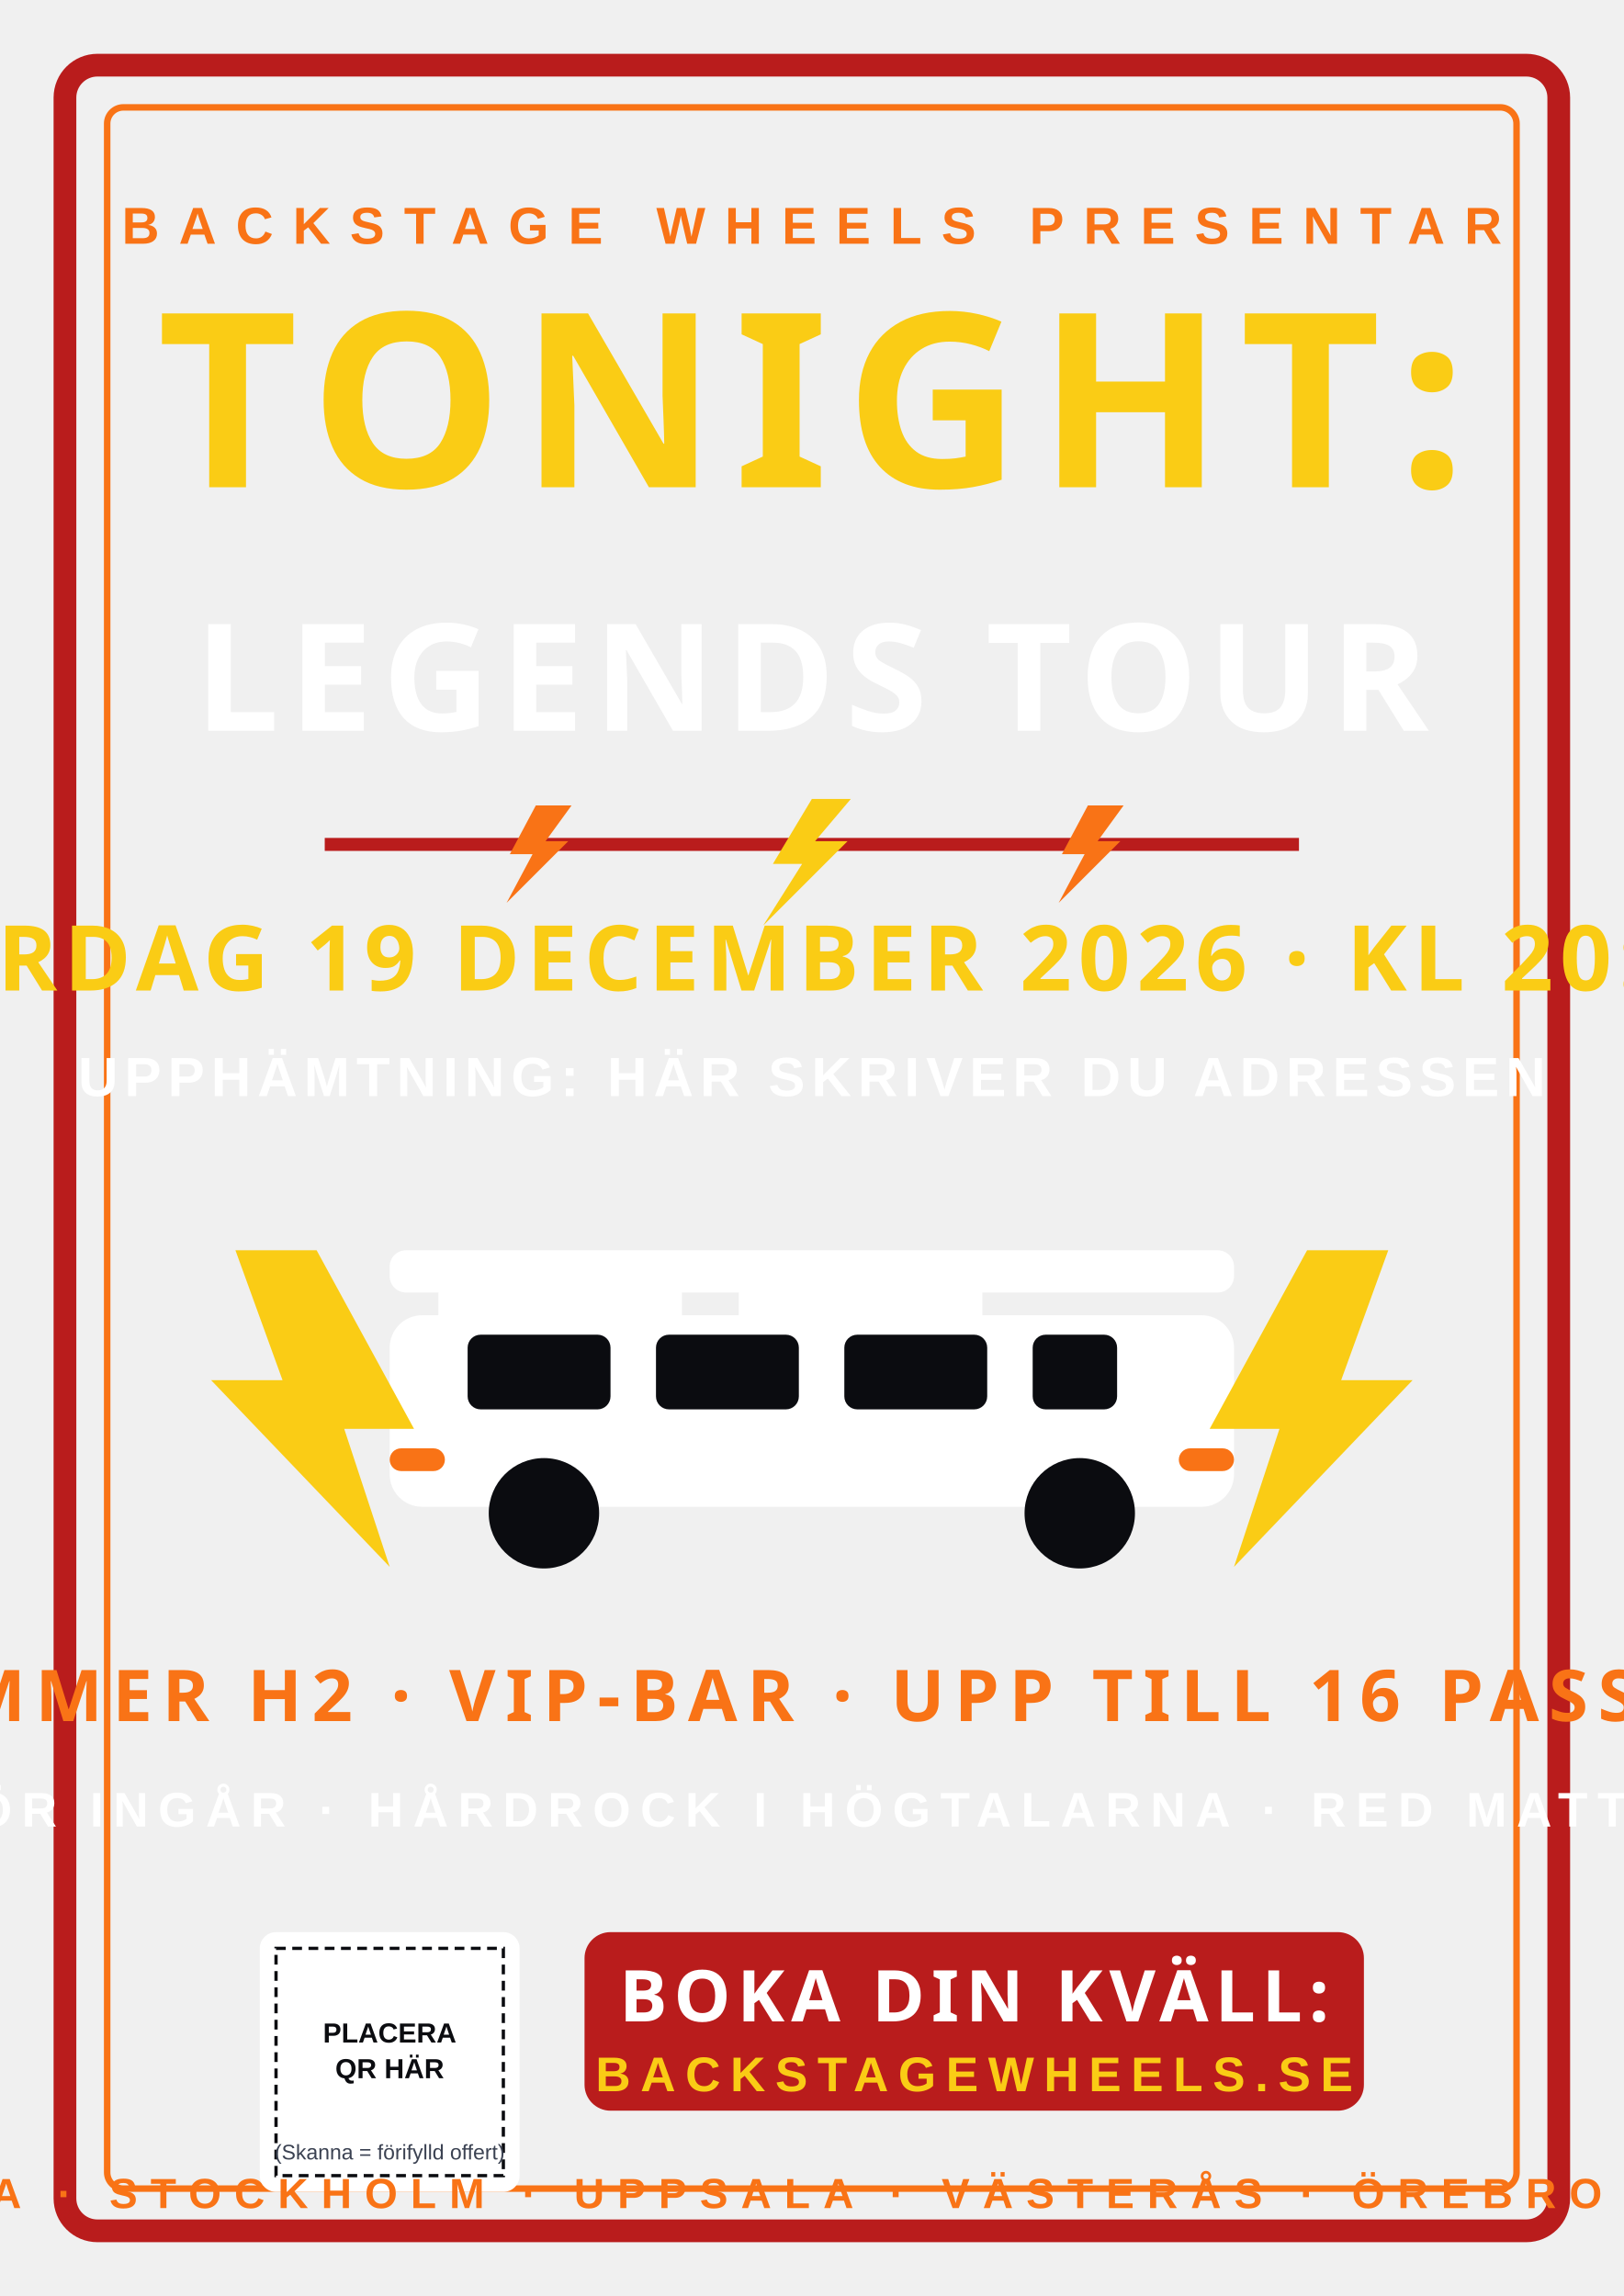
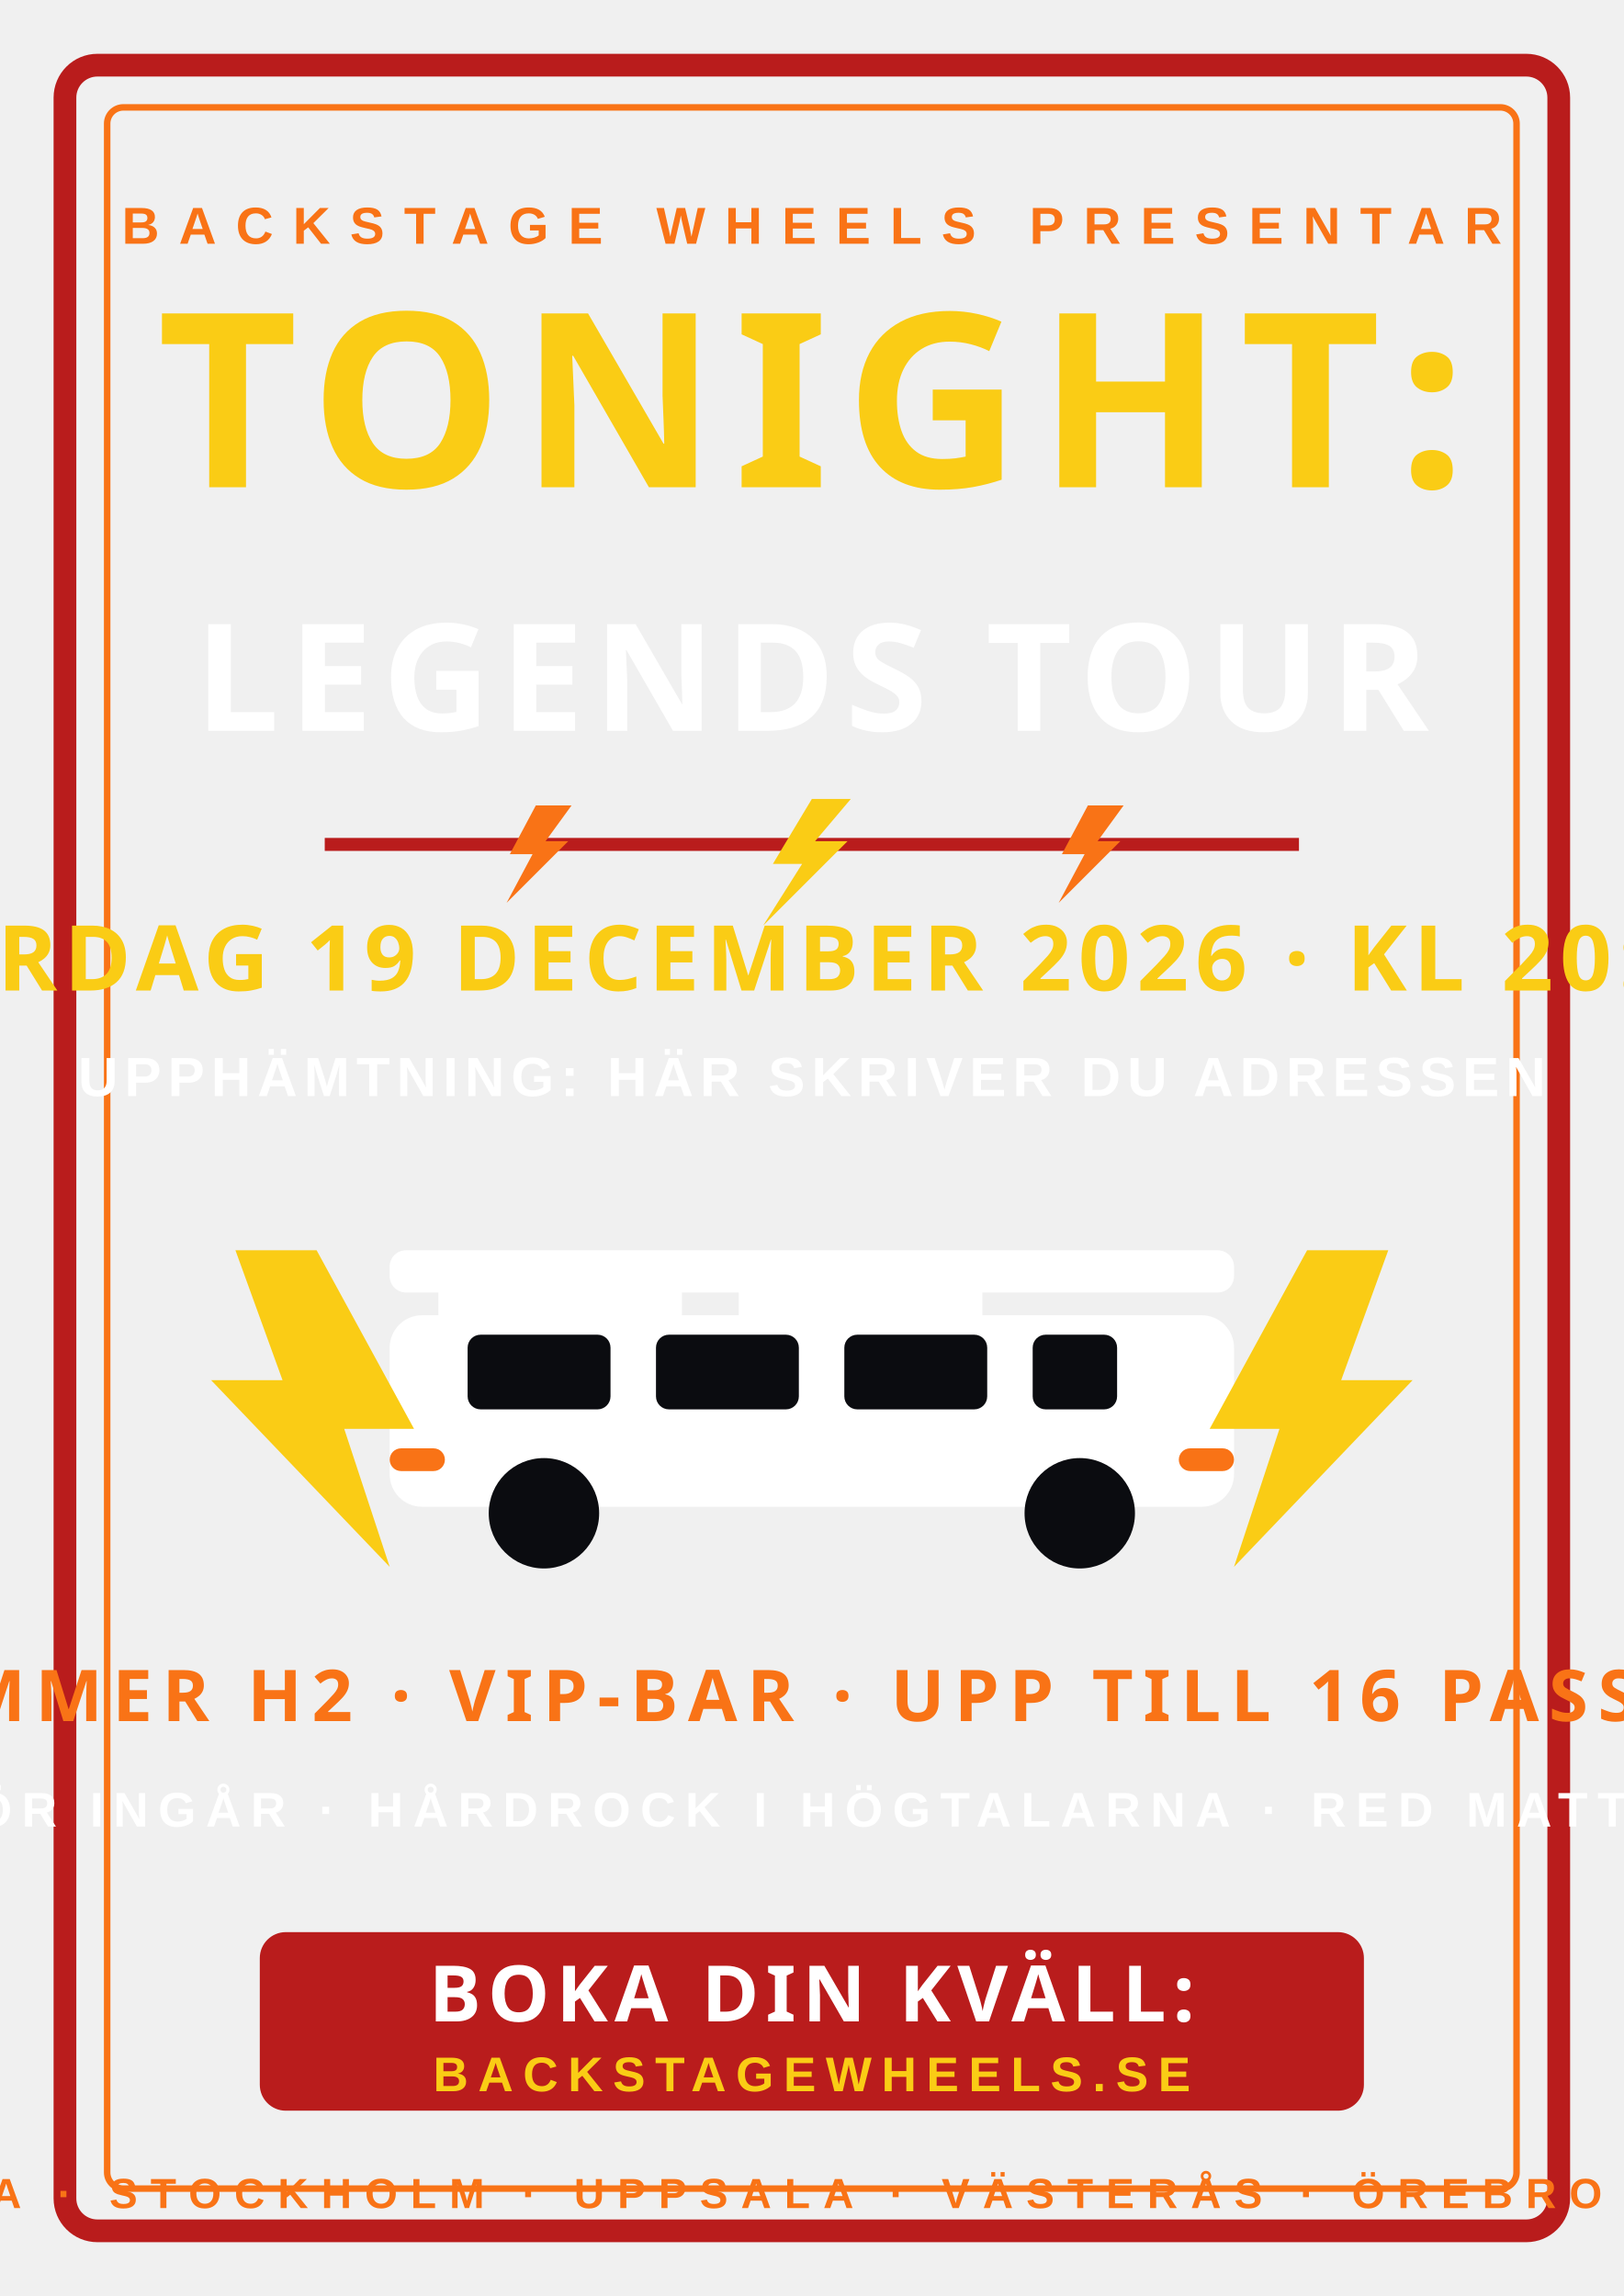
<svg xmlns="http://www.w3.org/2000/svg" viewBox="0 0 1000 1414" width="420mm" height="594mm">
  <g id="lager-ram">
    <rect x="40" y="40" width="920" height="1334" rx="20" fill="none" stroke="#B91C1C" stroke-width="14" />
    <rect x="66" y="66" width="868" height="1282" rx="10" fill="none" stroke="#F97316" stroke-width="4" />
  </g>
  <g id="lager-presented-by">
    <text x="500" y="150" text-anchor="middle" font-family="Arial, Helvetica, sans-serif" font-size="32" font-weight="700" letter-spacing="12" fill="#F97316">BACKSTAGE WHEELS PRESENTAR</text>
  </g>
  <g id="lager-tonight">
    <text x="500" y="300" text-anchor="middle" font-family="Oswald, Impact, Arial Black, sans-serif" font-size="150" font-weight="800" letter-spacing="10" fill="#FACC15">TONIGHT:</text>
  </g>
  <g id="lager-eventnamn">
    <text x="500" y="450" text-anchor="middle" font-family="Oswald, Impact, Arial Black, sans-serif" font-size="92" font-weight="800" letter-spacing="6" fill="#FFFFFF">LEGENDS TOUR</text>
  </g>
  <g id="lager-delare-blixtar">
    <line x1="200" y1="520" x2="800" y2="520" stroke="#B91C1C" stroke-width="8" />
    <polygon points="500,492 476,532 494,532 470,570 522,518 502,518 524,492" fill="#FACC15" />
    <polygon points="330,496 314,526 328,526 312,556 350,518 336,518 352,496" fill="#F97316" />
    <polygon points="670,496 654,526 668,526 652,556 690,518 676,518 692,496" fill="#F97316" />
  </g>
  <g id="lager-datum-tid">
    <text x="500" y="610" text-anchor="middle" font-family="Oswald, Impact, Arial Black, sans-serif" font-size="56" font-weight="800" letter-spacing="4" fill="#FACC15">LÖRDAG 19 DECEMBER 2026 · KL 20:00</text>
  </g>
  <g id="lager-plats">
    <text x="500" y="675" text-anchor="middle" font-family="Arial, Helvetica, sans-serif" font-size="34" font-weight="700" letter-spacing="4" fill="#FFFFFF">UPPHÄMTNING: HÄR SKRIVER DU ADRESSEN</text>
  </g>
  <g id="lager-hummer-siluett">
    <g fill="#FFFFFF">
      <rect x="240" y="810" width="520" height="118" rx="20" />
      <rect x="270" y="778" width="150" height="48" rx="10" />
      <rect x="455" y="778" width="150" height="48" rx="10" />
      <rect x="240" y="770" width="520" height="26" rx="10" />
    </g>
    <g fill="#0B0C10">
      <rect x="288" y="822" width="88" height="46" rx="8" />
      <rect x="404" y="822" width="88" height="46" rx="8" />
      <rect x="520" y="822" width="88" height="46" rx="8" />
      <rect x="636" y="822" width="52" height="46" rx="8" />
    </g>
    <g fill="#0B0C10">
      <circle cx="335" cy="932" r="34" />
      <circle cx="665" cy="932" r="34" />
    </g>
    <g fill="#F97316">
      <rect x="240" y="892" width="34" height="14" rx="7" />
      <rect x="726" y="892" width="34" height="14" rx="7" />
    </g>
    <polygon points="805,770 745,880 788,880 760,965 870,850 826,850 855,770" fill="#FACC15" />
    <polygon points="195,770 255,880 212,880 240,965 130,850 174,850 145,770" fill="#FACC15" />
  </g>
  <g id="lager-funktioner">
    <text x="500" y="1060" text-anchor="middle" font-family="Oswald, Impact, Arial Black, sans-serif" font-size="44" font-weight="800" letter-spacing="6" fill="#F97316">10 M HUMMER H2 · VIP-BAR · UPP TILL 16 PASSAGERARE</text>
    <text x="500" y="1125" text-anchor="middle" font-family="Arial, Helvetica, sans-serif" font-size="30" font-weight="700" letter-spacing="6" fill="#FFFFFF">CHAUFFÖR INGÅR · HÅRDROCK I HÖGTALARNA · RED MATTA-ENTRÉ</text>
  </g>
  <g id="lager-cta-band">
-     <rect x="360" y="1190" width="480" height="110" rx="16" fill="#B91C1C" />
-     <text x="600" y="1245" text-anchor="middle" font-family="Oswald, Impact, Arial Black, sans-serif" font-size="44" font-weight="800" letter-spacing="4" fill="#FFFFFF">BOKA DIN KVÄLL:</text>
-     <text x="600" y="1288" text-anchor="middle" font-family="Arial, Helvetica, sans-serif" font-size="30" font-weight="700" letter-spacing="6" fill="#FACC15">BACKSTAGEWHEELS.SE</text>
-   </g>
-   <g id="lager-qr-yta">
-     <rect x="160" y="1190" width="160" height="160" rx="10" fill="#FFFFFF" />
-     <rect x="170" y="1200" width="140" height="140" fill="none" stroke="#0B0C10" stroke-width="2" stroke-dasharray="6 4" />
-     <text x="240" y="1258" text-anchor="middle" font-family="Arial, Helvetica, sans-serif" font-size="17" font-weight="700" fill="#0B0C10">PLACERA</text>
-     <text x="240" y="1280" text-anchor="middle" font-family="Arial, Helvetica, sans-serif" font-size="17" font-weight="700" fill="#0B0C10">QR HÄR</text>
-     <text x="240" y="1330" text-anchor="middle" font-family="Arial, Helvetica, sans-serif" font-size="13" fill="#3b4252">(Skanna = förifylld offert)</text>
+     <rect x="160" y="1190" width="680" height="110" rx="16" fill="#B91C1C" />
+     <text x="500" y="1245" text-anchor="middle" font-family="Oswald, Impact, Arial Black, sans-serif" font-size="48" font-weight="800" letter-spacing="4" fill="#FFFFFF">BOKA DIN KVÄLL:</text>
+     <text x="500" y="1288" text-anchor="middle" font-family="Arial, Helvetica, sans-serif" font-size="30" font-weight="700" letter-spacing="6" fill="#FACC15">BACKSTAGEWHEELS.SE</text>
  </g>
  <g id="lager-botten">
    <text x="500" y="1360" text-anchor="middle" font-family="Arial, Helvetica, sans-serif" font-size="26" font-weight="700" letter-spacing="8" fill="#F97316">DALARNA · STOCKHOLM · UPPSALA · VÄSTERÅS · ÖREBRO · GÄVLE</text>
  </g>
</svg>
